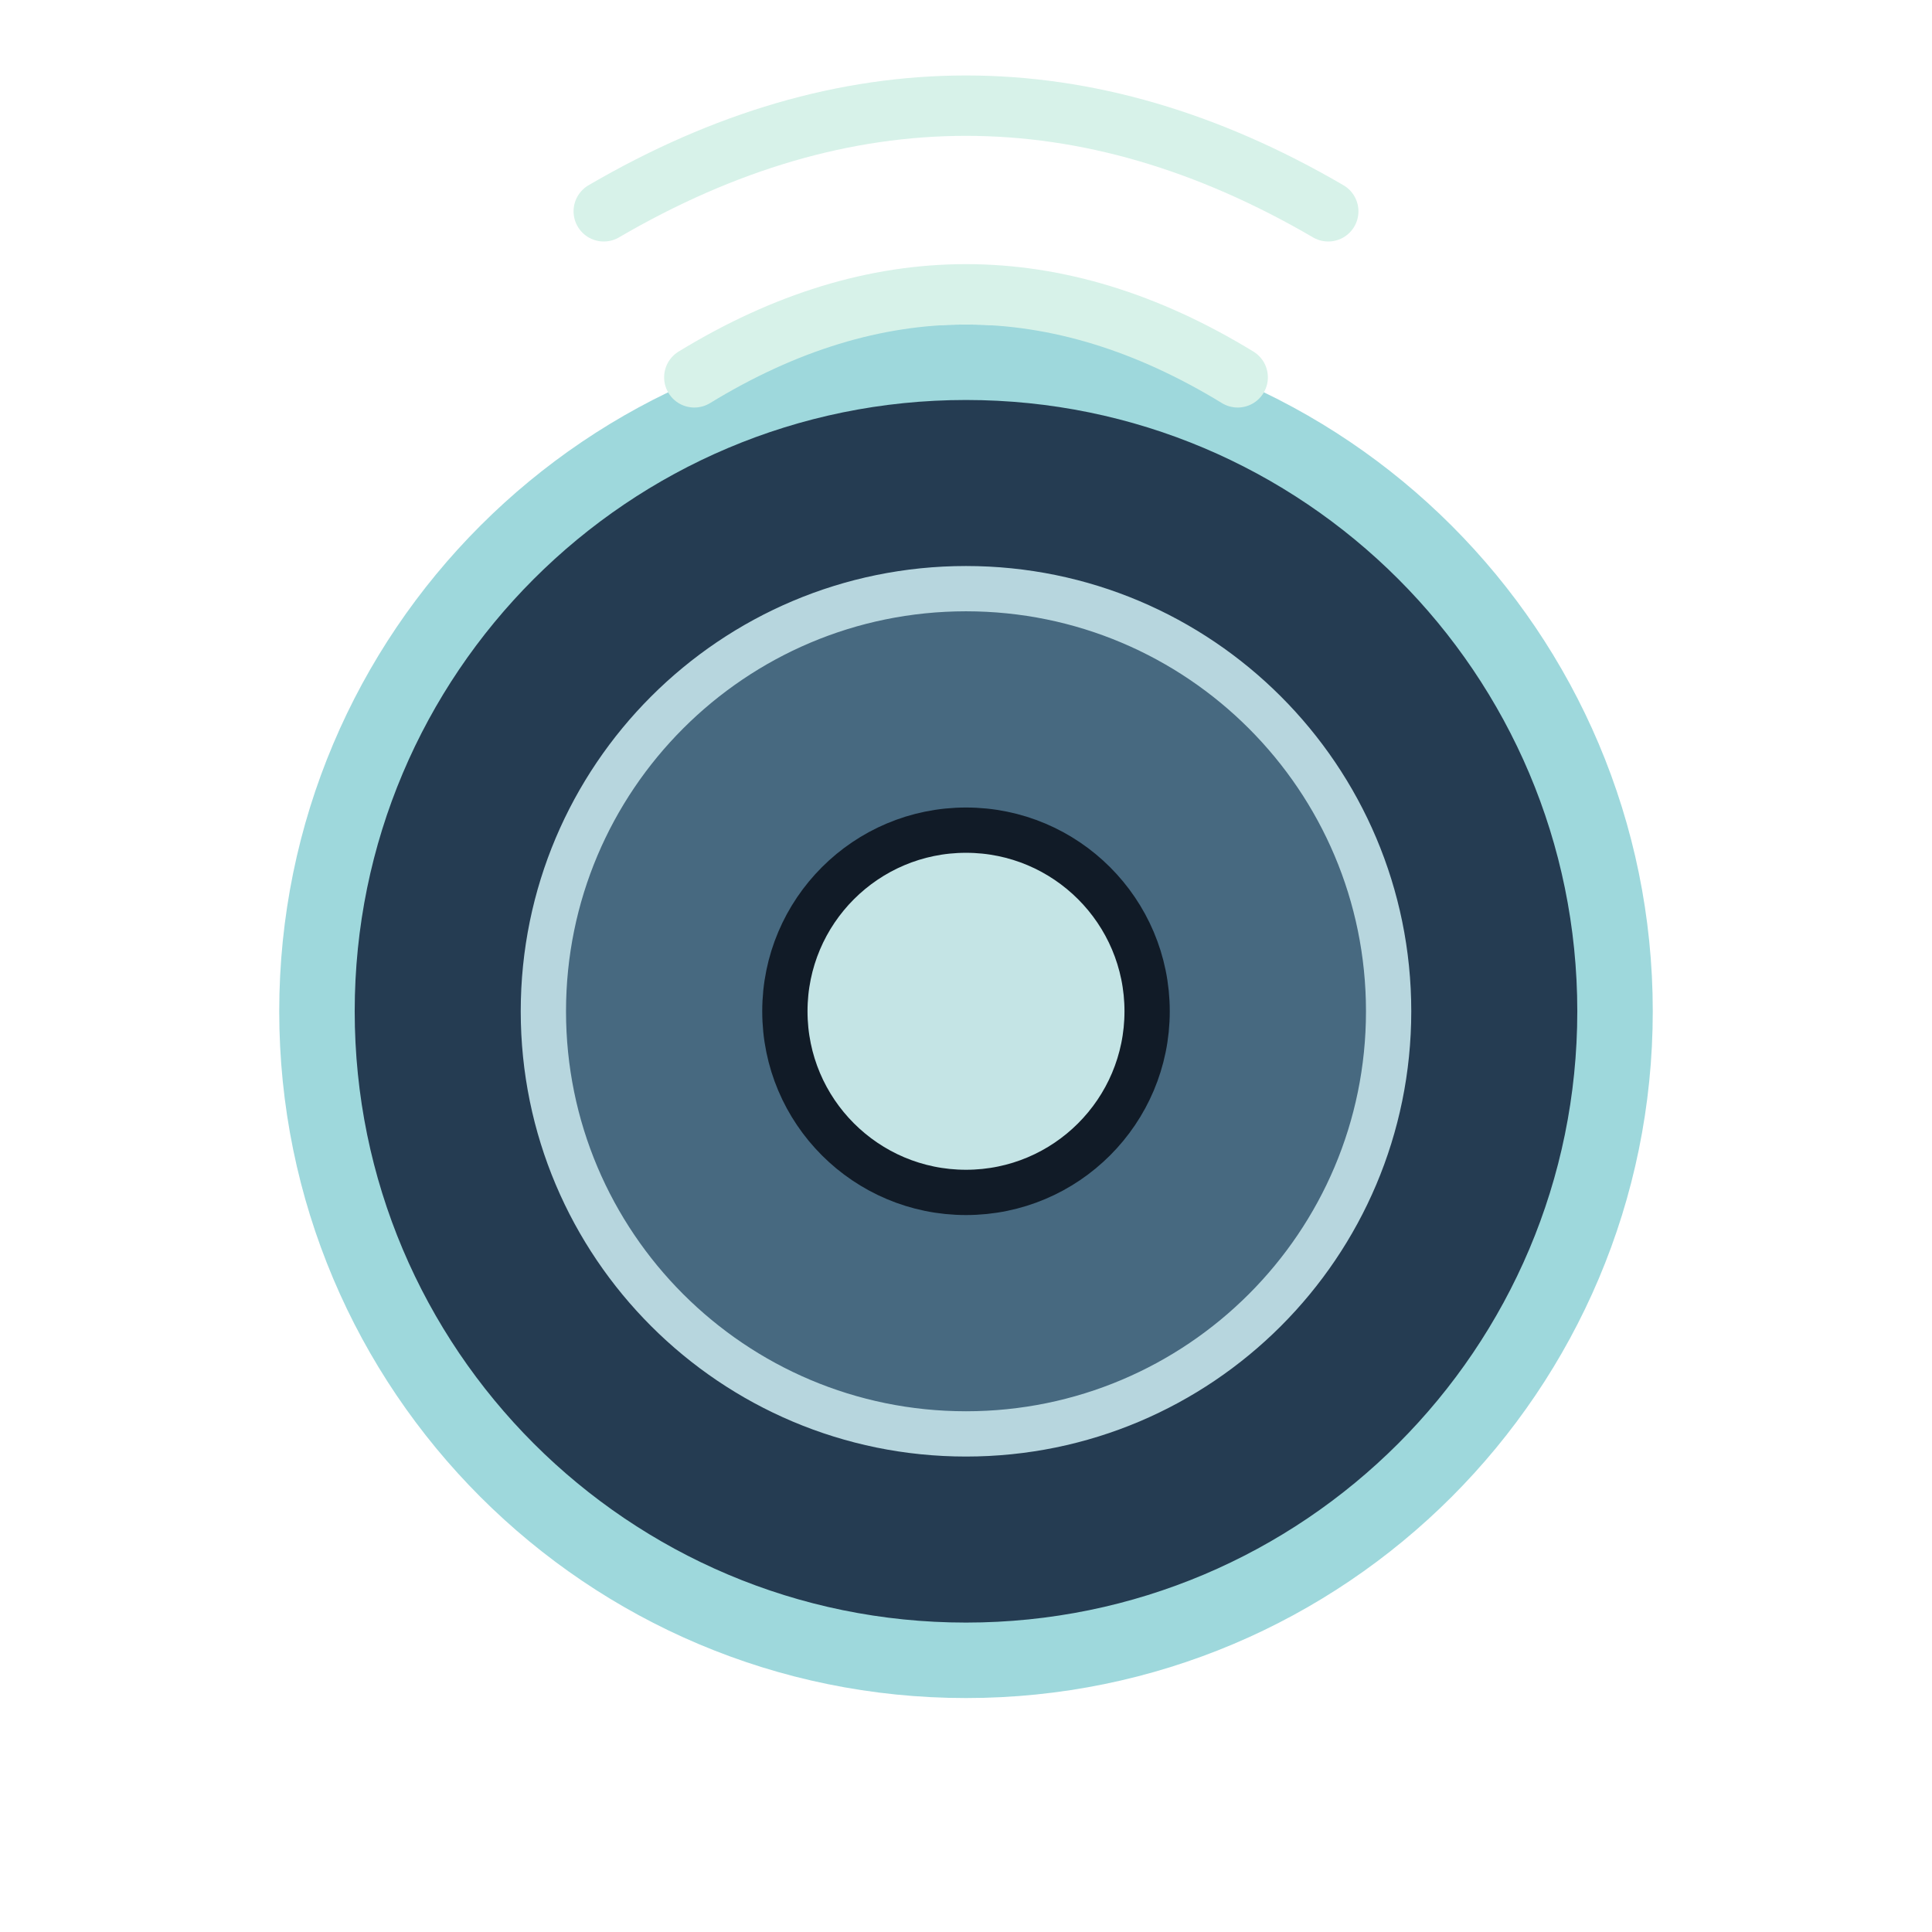
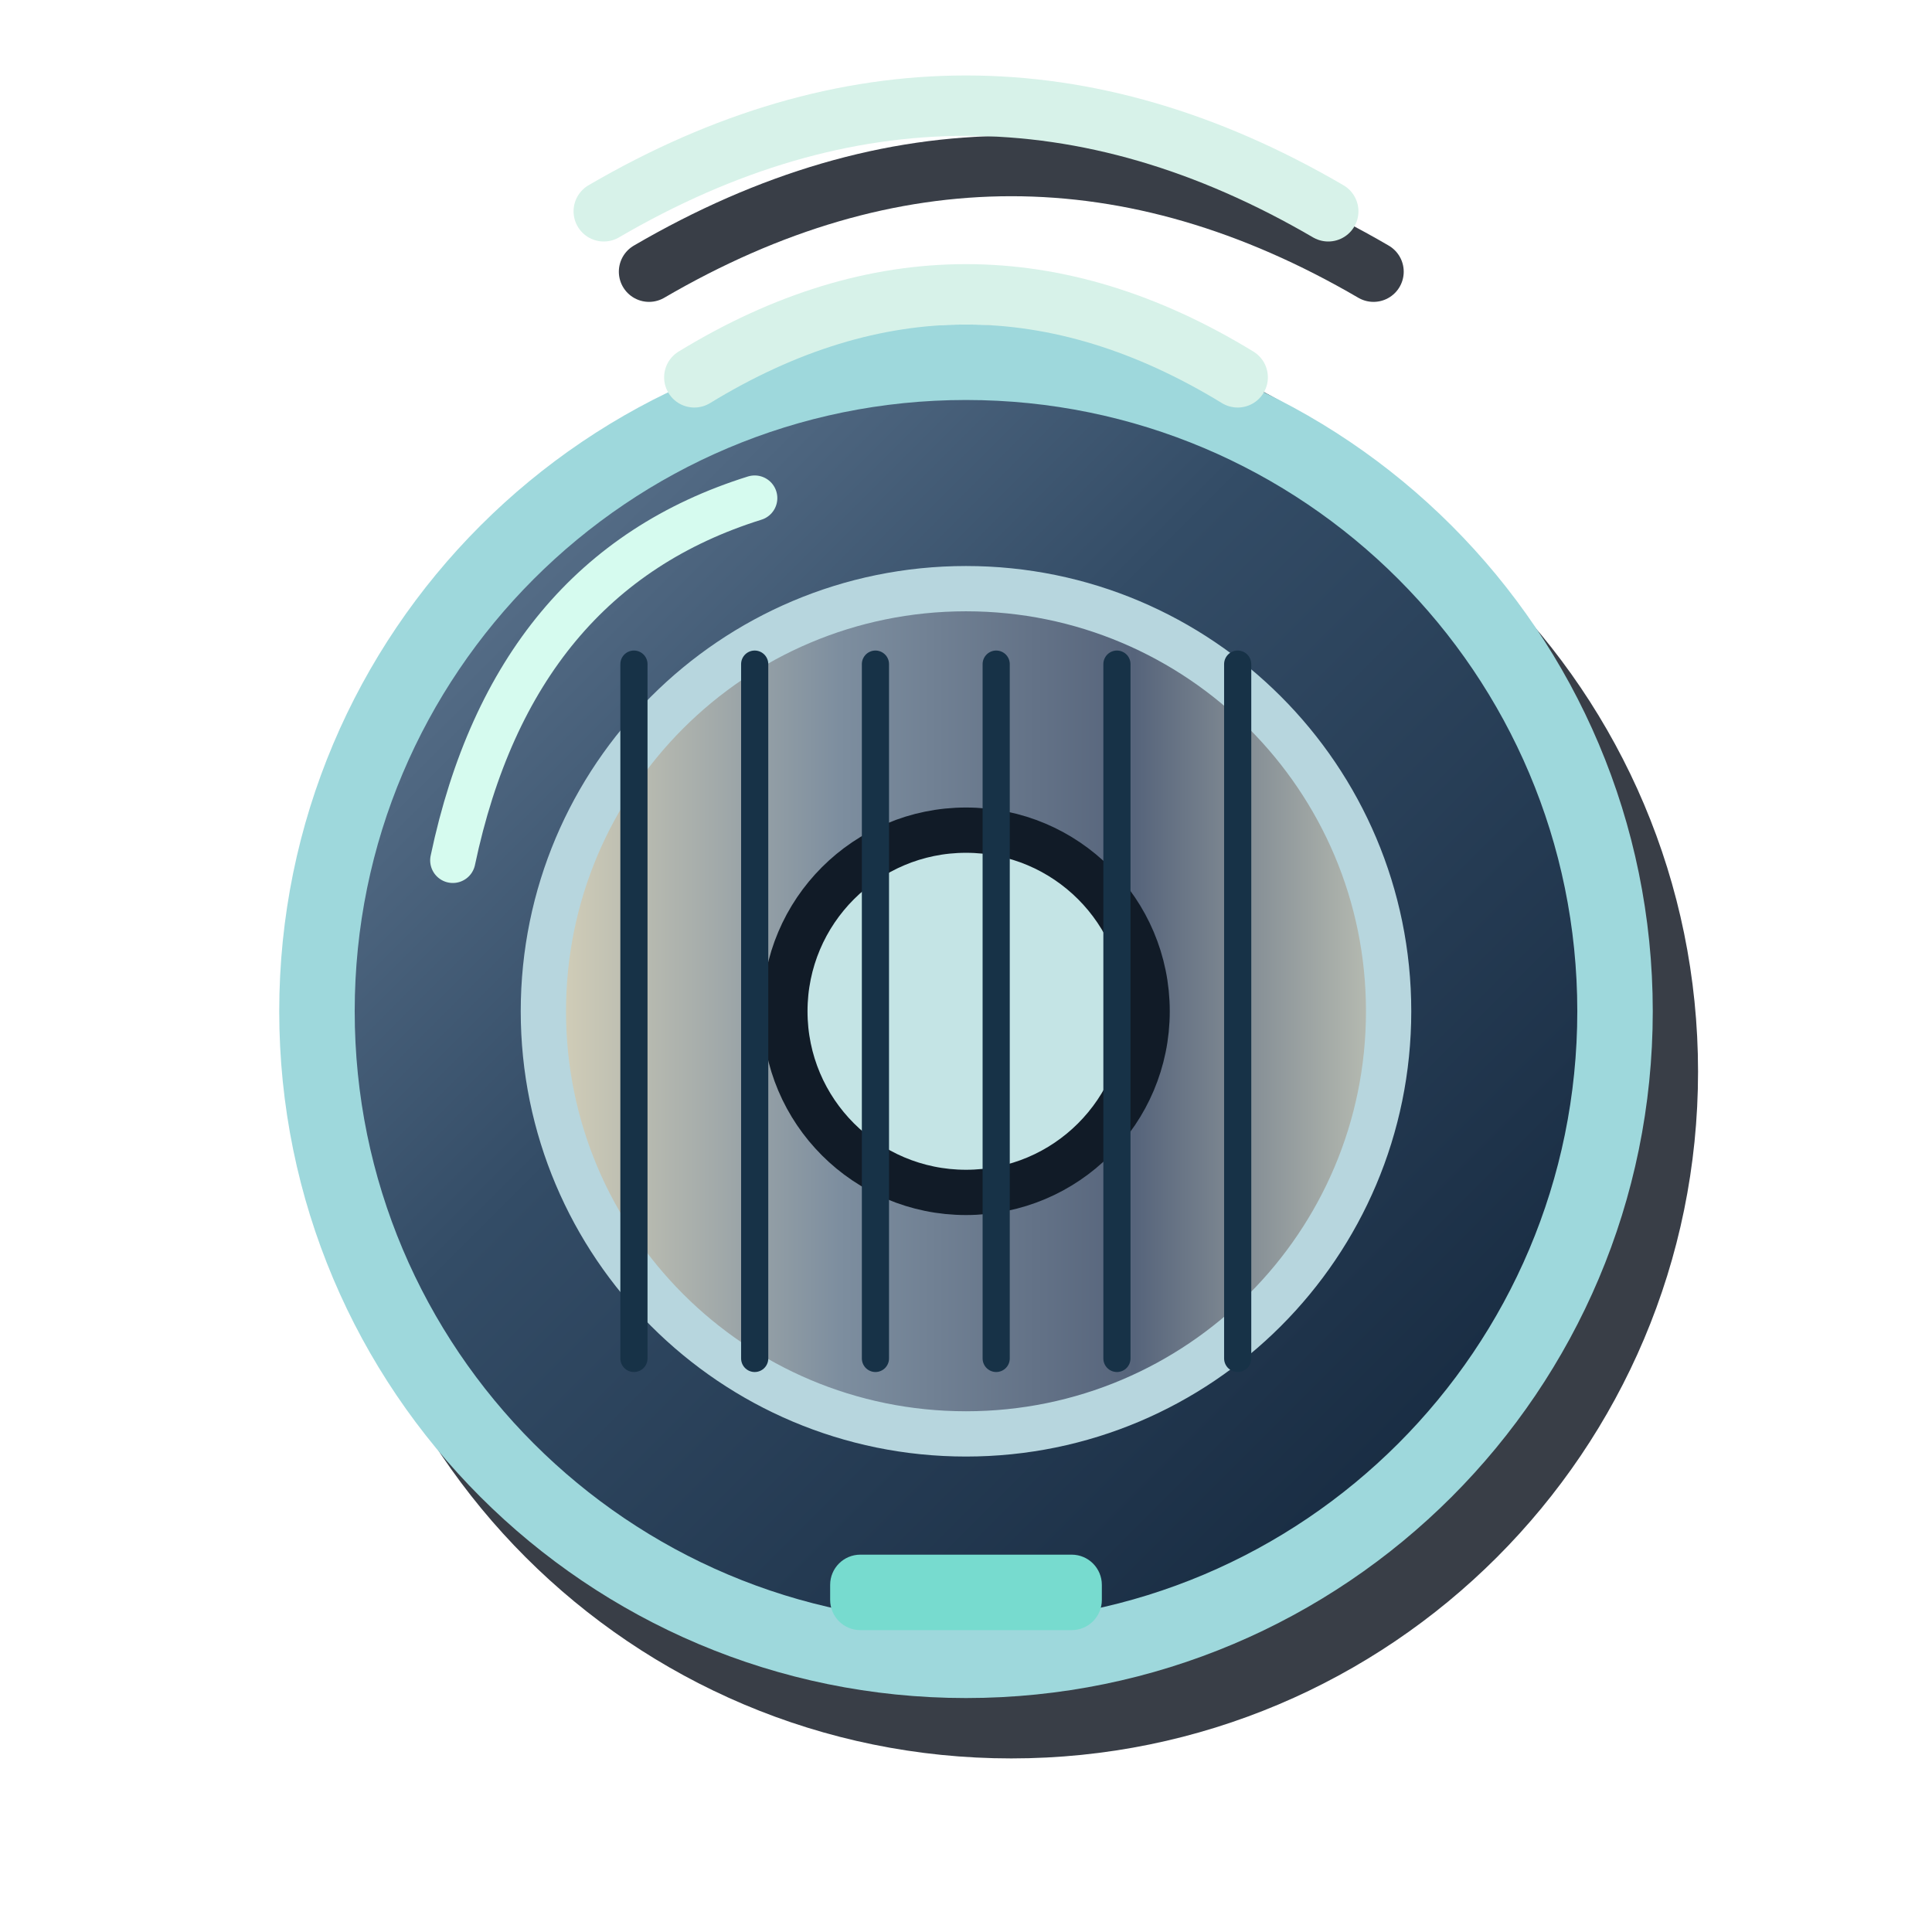
<svg xmlns="http://www.w3.org/2000/svg" width="128" height="128" viewBox="0 0 128 128">
  <g stroke-linecap="round" stroke-linejoin="round">
-     <circle cx="64" cy="67" r="43" fill="#253c52" stroke="#9ed8dc" stroke-width="5" />
-     <circle cx="64" cy="67" r="28" fill="#476980" stroke="#b7d6de" stroke-width="3" />
+     <defs>
+       <linearGradient id="pearl" x1="0" y1="0" x2="1" y2="1">
+         <stop stop-color="#fcfff5" />
+         <stop offset=".38" stop-color="#d8e4e9" />
+         <stop offset=".62" stop-color="#a6bac8" />
+         <stop offset="1" stop-color="#667b91" />
+       </linearGradient>
+       <linearGradient id="body" x1="0" y1="0" x2="1" y2="1">
+         <stop stop-color="#6b829c" />
+         <stop offset=".4" stop-color="#334c66" />
+         <stop offset="1" stop-color="#102237" />
+       </linearGradient>
+       <linearGradient id="glass" x1="0" y1="0" x2=".7" y2="1">
+         <stop stop-color="#456885" />
+         <stop offset=".4" stop-color="#19384e" />
+         <stop offset="1" stop-color="#081424" />
+       </linearGradient>
+       <linearGradient id="steel" x1="0" y1="0" x2="1" y2="0">
+         <stop stop-color="#d6d1b9" />
+         <stop offset=".35" stop-color="#7d8e9f" />
+         <stop offset=".7" stop-color="#56647b" />
+         <stop offset="1" stop-color="#bdc1b5" />
+       </linearGradient>
+     </defs>
+     <g transform="translate(3 4)" opacity=".8">
+       <circle cx="64" cy="67" r="43" fill="#070e19" stroke="#070e19" stroke-width="5" />
+       <circle cx="64" cy="67" r="28" fill="#070e19" stroke="#070e19" stroke-width="3" />
+       <circle cx="64" cy="67" r="12" fill="#070e19" stroke="#070e19" stroke-width="3" />
+       <path d="M40 14Q64 0 88 14M46 25q18-11 36 0" fill="none" stroke="#070e19" stroke-width="4" stroke-linecap="round" stroke-linejoin="round" />
+     </g>
+     <circle cx="64" cy="67" r="43" fill="url(#body)" stroke="#9ed8dc" stroke-width="5" />
+     <circle cx="64" cy="67" r="28" fill="url(#steel)" stroke="#b7d6de" stroke-width="3" />
    <circle cx="64" cy="67" r="12" fill="#c4e4e5" stroke="#111b27" stroke-width="3" />
    <path d="M40 14Q64 0 88 14M46 25q18-11 36 0" fill="none" stroke="#d7f2e9" stroke-width="4" stroke-linecap="round" stroke-linejoin="round" />
+     <path d="M42 44v46" fill="none" stroke="#173247" stroke-width="1.8" stroke-linecap="round" stroke-linejoin="round" />
+     <path d="M50 44v46" fill="none" stroke="#173247" stroke-width="1.8" stroke-linecap="round" stroke-linejoin="round" />
+     <path d="M58 44v46" fill="none" stroke="#173247" stroke-width="1.8" stroke-linecap="round" stroke-linejoin="round" />
+     <path d="M66 44v46" fill="none" stroke="#173247" stroke-width="1.8" stroke-linecap="round" stroke-linejoin="round" />
+     <path d="M74 44v46" fill="none" stroke="#173247" stroke-width="1.8" stroke-linecap="round" stroke-linejoin="round" />
+     <path d="M82 44v46" fill="none" stroke="#173247" stroke-width="1.8" stroke-linecap="round" stroke-linejoin="round" />
+     <path d="M30 57q4-19 20-24" fill="none" stroke="#d6fbef" stroke-width="3" stroke-linecap="round" stroke-linejoin="round" />
+     <rect x="55" y="103" width="18" height="5" rx="2" fill="#77dbcf" stroke="#111b27" stroke-width="0" />
  </g>
</svg>
